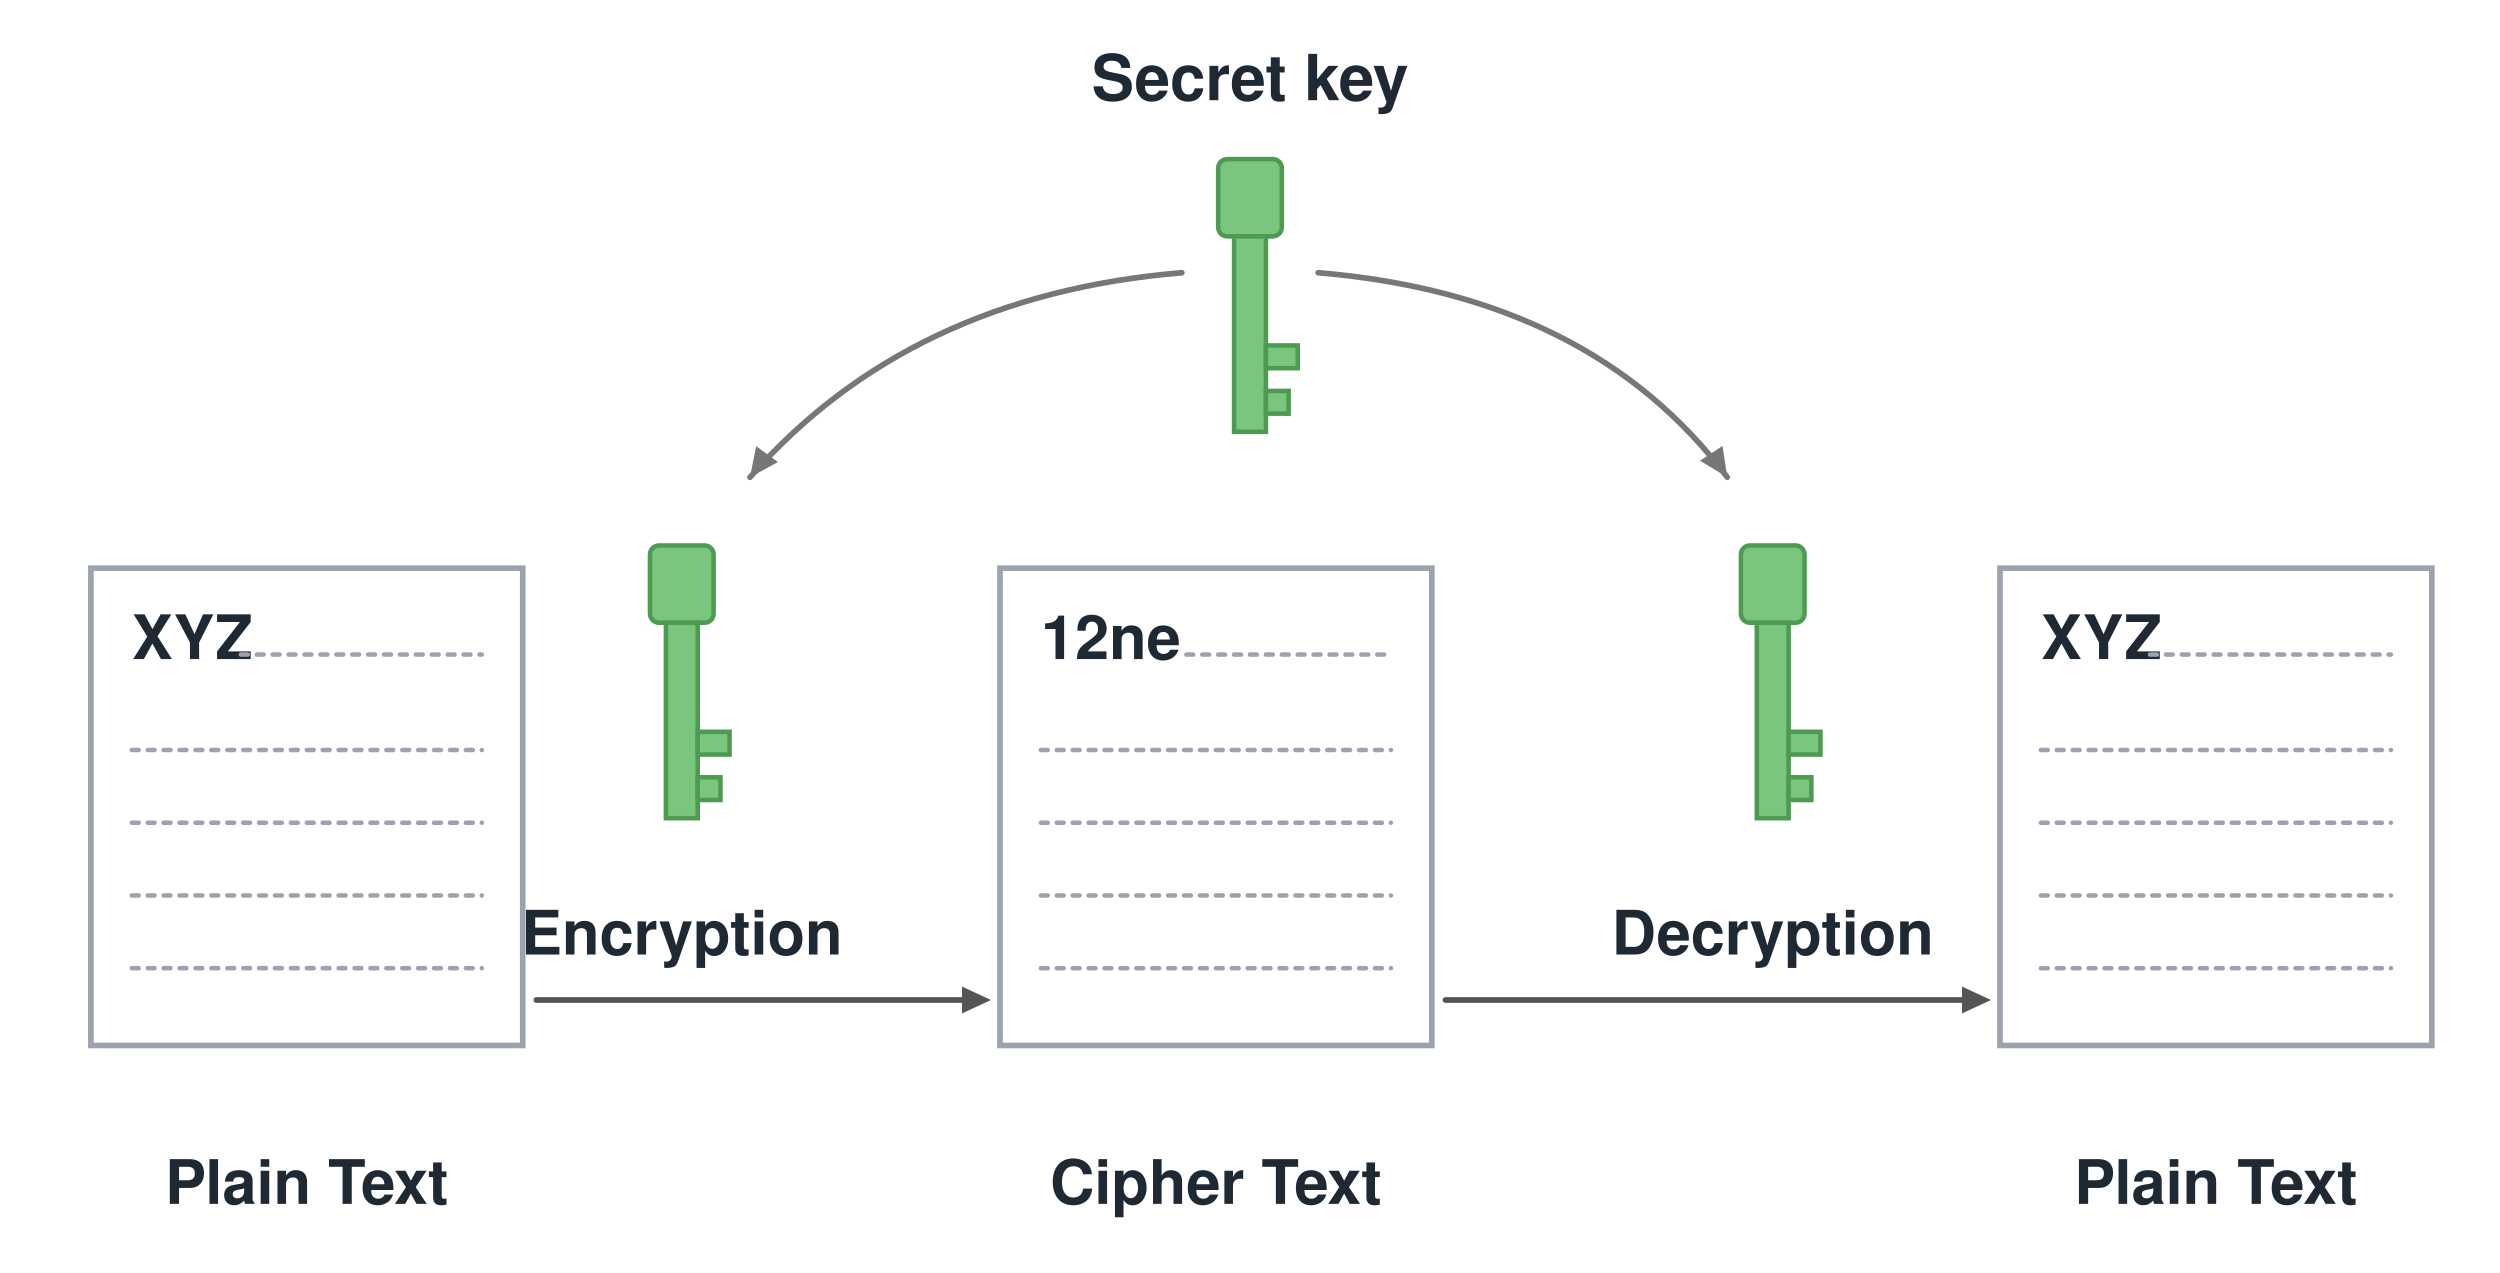
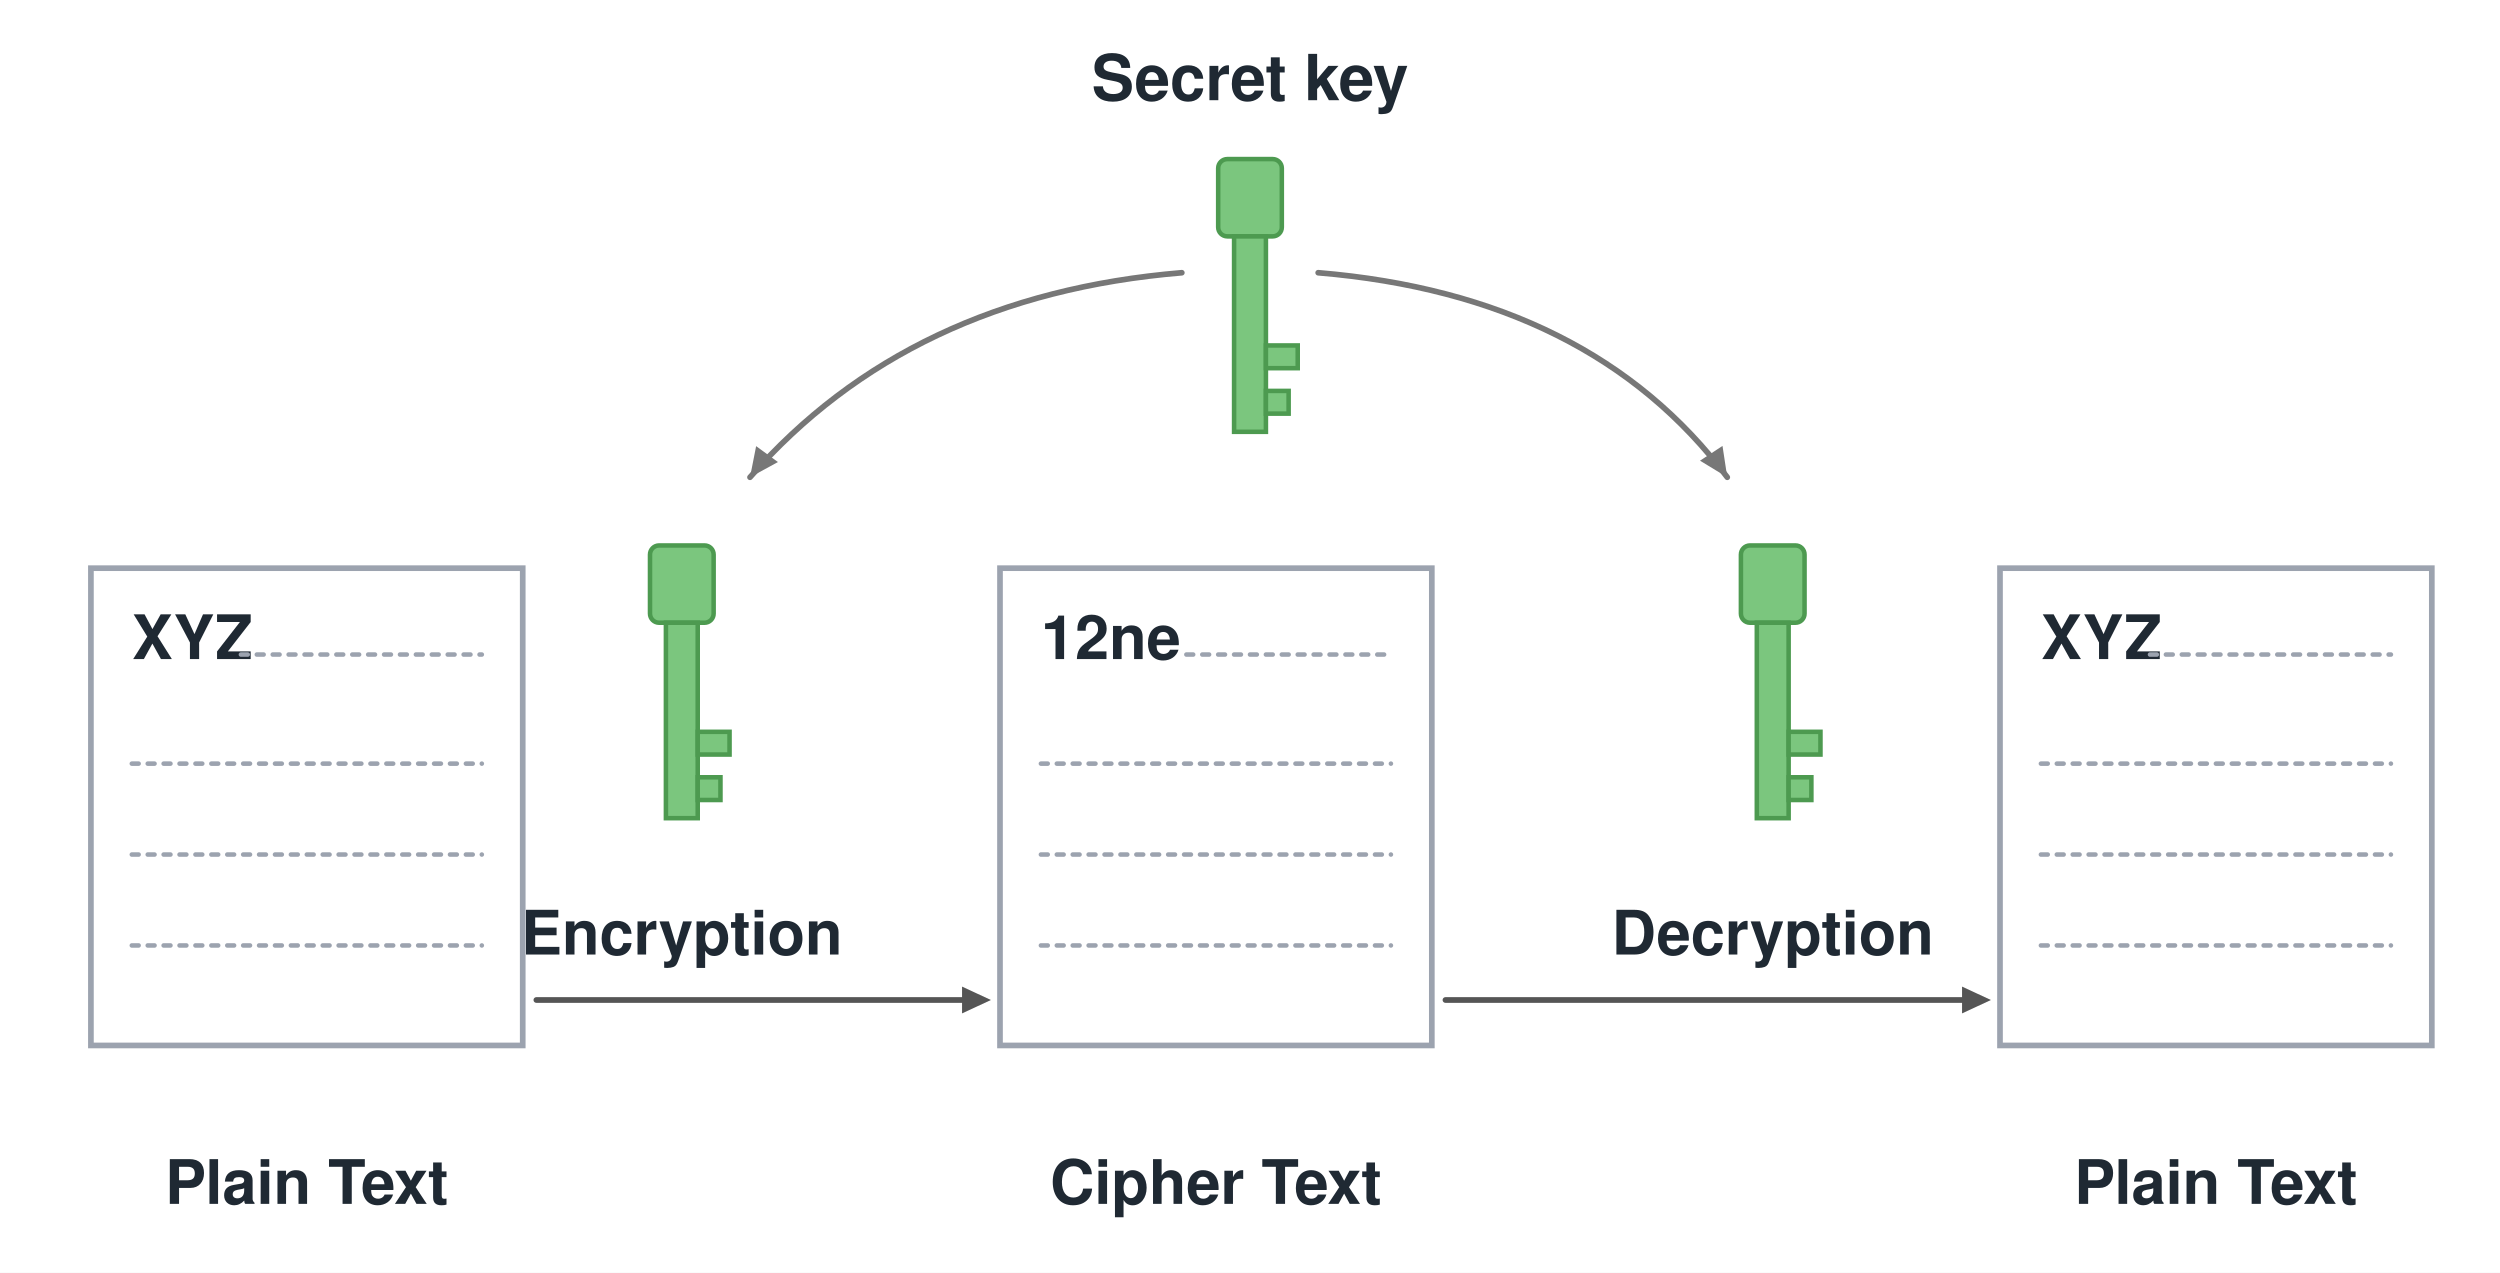
<svg xmlns="http://www.w3.org/2000/svg" viewBox="0 0 1100 560" font-family="Segoe UI, Helvetica, Arial, sans-serif">
  <rect width="1100" height="560" fill="#ffffff" />
  <text x="550.0" y="44.1" font-size="28" fill="#1f2933" text-anchor="middle" font-weight="700">Secret key</text>
  <rect x="536.0" y="70.0" width="28.0" height="34.0" rx="4" stroke="#4d9a50" stroke-width="2" fill="#7bc67e" />
  <rect x="543.0" y="104.0" width="14.0" height="86.0" rx="0" stroke="#4d9a50" stroke-width="2" fill="#7bc67e" />
  <rect x="557.0" y="152.0" width="14.0" height="10.0" rx="0" stroke="#4d9a50" stroke-width="2" fill="#7bc67e" />
  <rect x="557.0" y="172.0" width="10.0" height="10.0" rx="0" stroke="#4d9a50" stroke-width="2" fill="#7bc67e" />
  <rect x="286.0" y="240.0" width="28.0" height="34.0" rx="4" stroke="#4d9a50" stroke-width="2" fill="#7bc67e" />
  <rect x="293.0" y="274.0" width="14.0" height="86.0" rx="0" stroke="#4d9a50" stroke-width="2" fill="#7bc67e" />
  <rect x="307.0" y="322.0" width="14.0" height="10.0" rx="0" stroke="#4d9a50" stroke-width="2" fill="#7bc67e" />
  <rect x="307.0" y="342.0" width="10.0" height="10.0" rx="0" stroke="#4d9a50" stroke-width="2" fill="#7bc67e" />
  <rect x="766.0" y="240.0" width="28.0" height="34.0" rx="4" stroke="#4d9a50" stroke-width="2" fill="#7bc67e" />
  <rect x="773.0" y="274.0" width="14.0" height="86.0" rx="0" stroke="#4d9a50" stroke-width="2" fill="#7bc67e" />
  <rect x="787.0" y="322.0" width="14.0" height="10.0" rx="0" stroke="#4d9a50" stroke-width="2" fill="#7bc67e" />
  <rect x="787.0" y="342.0" width="10.0" height="10.0" rx="0" stroke="#4d9a50" stroke-width="2" fill="#7bc67e" />
  <path d="M520 120 Q400 130 330 210" stroke="#777777" stroke-width="2.5" fill="none" stroke-linejoin="round" stroke-linecap="round" />
  <path d="M330.0 210.0 L332.7 196.3 L342.3 203.3 Z" fill="#777777" />
  <path d="M580 120 Q700 130 760 210" stroke="#777777" stroke-width="2.5" fill="none" stroke-linejoin="round" stroke-linecap="round" />
  <path d="M760.0 210.0 L748.0 202.7 L757.9 196.2 Z" fill="#777777" />
  <rect x="40.0" y="250.0" width="190.0" height="210.0" rx="0" stroke="#9ca3af" stroke-width="2.5" fill="#ffffff" />
  <text x="58.0" y="290.0" font-size="27" fill="#1f2933" text-anchor="start" font-weight="700">XYZ</text>
  <line x1="106.0" y1="288.0" x2="212.0" y2="288.0" stroke="#9ca3af" stroke-width="2" stroke-linecap="round" stroke-dasharray="3 4" />
-   <line x1="58.0" y1="330.0" x2="212.0" y2="330.0" stroke="#9ca3af" stroke-width="2" stroke-linecap="round" stroke-dasharray="3 4" />
-   <line x1="58.0" y1="362.0" x2="212.0" y2="362.0" stroke="#9ca3af" stroke-width="2" stroke-linecap="round" stroke-dasharray="3 4" />
-   <line x1="58.0" y1="394.0" x2="212.0" y2="394.0" stroke="#9ca3af" stroke-width="2" stroke-linecap="round" stroke-dasharray="3 4" />
-   <line x1="58.0" y1="426.0" x2="212.0" y2="426.0" stroke="#9ca3af" stroke-width="2" stroke-linecap="round" stroke-dasharray="3 4" />
+   <line x1="58.0" y1="336.0" x2="212.0" y2="336.0" stroke="#9ca3af" stroke-width="2" stroke-linecap="round" stroke-dasharray="3 4" />
+   <line x1="58.0" y1="376.0" x2="212.0" y2="376.0" stroke="#9ca3af" stroke-width="2" stroke-linecap="round" stroke-dasharray="3 4" />
+   <line x1="58.0" y1="416.0" x2="212.0" y2="416.0" stroke="#9ca3af" stroke-width="2" stroke-linecap="round" stroke-dasharray="3 4" />
  <rect x="440.0" y="250.0" width="190.0" height="210.0" rx="0" stroke="#9ca3af" stroke-width="2.5" fill="#ffffff" />
  <text x="458.0" y="290.0" font-size="27" fill="#1f2933" text-anchor="start" font-weight="700">12ne</text>
  <line x1="522.0" y1="288.0" x2="612.0" y2="288.0" stroke="#9ca3af" stroke-width="2" stroke-linecap="round" stroke-dasharray="3 4" />
-   <line x1="458.0" y1="330.0" x2="612.0" y2="330.0" stroke="#9ca3af" stroke-width="2" stroke-linecap="round" stroke-dasharray="3 4" />
-   <line x1="458.0" y1="362.0" x2="612.0" y2="362.0" stroke="#9ca3af" stroke-width="2" stroke-linecap="round" stroke-dasharray="3 4" />
-   <line x1="458.0" y1="394.0" x2="612.0" y2="394.0" stroke="#9ca3af" stroke-width="2" stroke-linecap="round" stroke-dasharray="3 4" />
-   <line x1="458.0" y1="426.0" x2="612.0" y2="426.0" stroke="#9ca3af" stroke-width="2" stroke-linecap="round" stroke-dasharray="3 4" />
+   <line x1="458.0" y1="336.0" x2="612.0" y2="336.0" stroke="#9ca3af" stroke-width="2" stroke-linecap="round" stroke-dasharray="3 4" />
+   <line x1="458.0" y1="376.0" x2="612.0" y2="376.0" stroke="#9ca3af" stroke-width="2" stroke-linecap="round" stroke-dasharray="3 4" />
+   <line x1="458.0" y1="416.0" x2="612.0" y2="416.0" stroke="#9ca3af" stroke-width="2" stroke-linecap="round" stroke-dasharray="3 4" />
  <rect x="880.0" y="250.0" width="190.0" height="210.0" rx="0" stroke="#9ca3af" stroke-width="2.5" fill="#ffffff" />
  <text x="898.0" y="290.0" font-size="27" fill="#1f2933" text-anchor="start" font-weight="700">XYZ</text>
  <line x1="946.0" y1="288.0" x2="1052.0" y2="288.0" stroke="#9ca3af" stroke-width="2" stroke-linecap="round" stroke-dasharray="3 4" />
-   <line x1="898.0" y1="330.0" x2="1052.0" y2="330.0" stroke="#9ca3af" stroke-width="2" stroke-linecap="round" stroke-dasharray="3 4" />
-   <line x1="898.0" y1="362.0" x2="1052.0" y2="362.0" stroke="#9ca3af" stroke-width="2" stroke-linecap="round" stroke-dasharray="3 4" />
-   <line x1="898.0" y1="394.0" x2="1052.0" y2="394.0" stroke="#9ca3af" stroke-width="2" stroke-linecap="round" stroke-dasharray="3 4" />
-   <line x1="898.0" y1="426.0" x2="1052.0" y2="426.0" stroke="#9ca3af" stroke-width="2" stroke-linecap="round" stroke-dasharray="3 4" />
+   <line x1="898.0" y1="336.0" x2="1052.0" y2="336.0" stroke="#9ca3af" stroke-width="2" stroke-linecap="round" stroke-dasharray="3 4" />
+   <line x1="898.0" y1="376.0" x2="1052.0" y2="376.0" stroke="#9ca3af" stroke-width="2" stroke-linecap="round" stroke-dasharray="3 4" />
+   <line x1="898.0" y1="416.0" x2="1052.0" y2="416.0" stroke="#9ca3af" stroke-width="2" stroke-linecap="round" stroke-dasharray="3 4" />
  <text x="300.0" y="420.0" font-size="27" fill="#1f2933" text-anchor="middle" font-weight="600">Encryption</text>
  <text x="780.0" y="420.0" font-size="27" fill="#1f2933" text-anchor="middle" font-weight="600">Decryption</text>
  <path d="M236.0 440.0 L424.8 440.0" stroke="#555555" stroke-width="2.5" fill="none" stroke-linejoin="round" stroke-linecap="round" />
  <path d="M436.0 440.0 L423.3 445.9 L423.3 434.1 Z" fill="#555555" />
  <path d="M636.0 440.0 L864.8 440.0" stroke="#555555" stroke-width="2.5" fill="none" stroke-linejoin="round" stroke-linecap="round" />
  <path d="M876.0 440.0 L863.3 445.9 L863.3 434.1 Z" fill="#555555" />
  <text x="135.0" y="529.7" font-size="27" fill="#1f2933" text-anchor="middle" font-weight="600">Plain Text</text>
  <text x="535.0" y="529.7" font-size="27" fill="#1f2933" text-anchor="middle" font-weight="600">Cipher Text</text>
  <text x="975.0" y="529.7" font-size="27" fill="#1f2933" text-anchor="middle" font-weight="600">Plain Text</text>
</svg>
